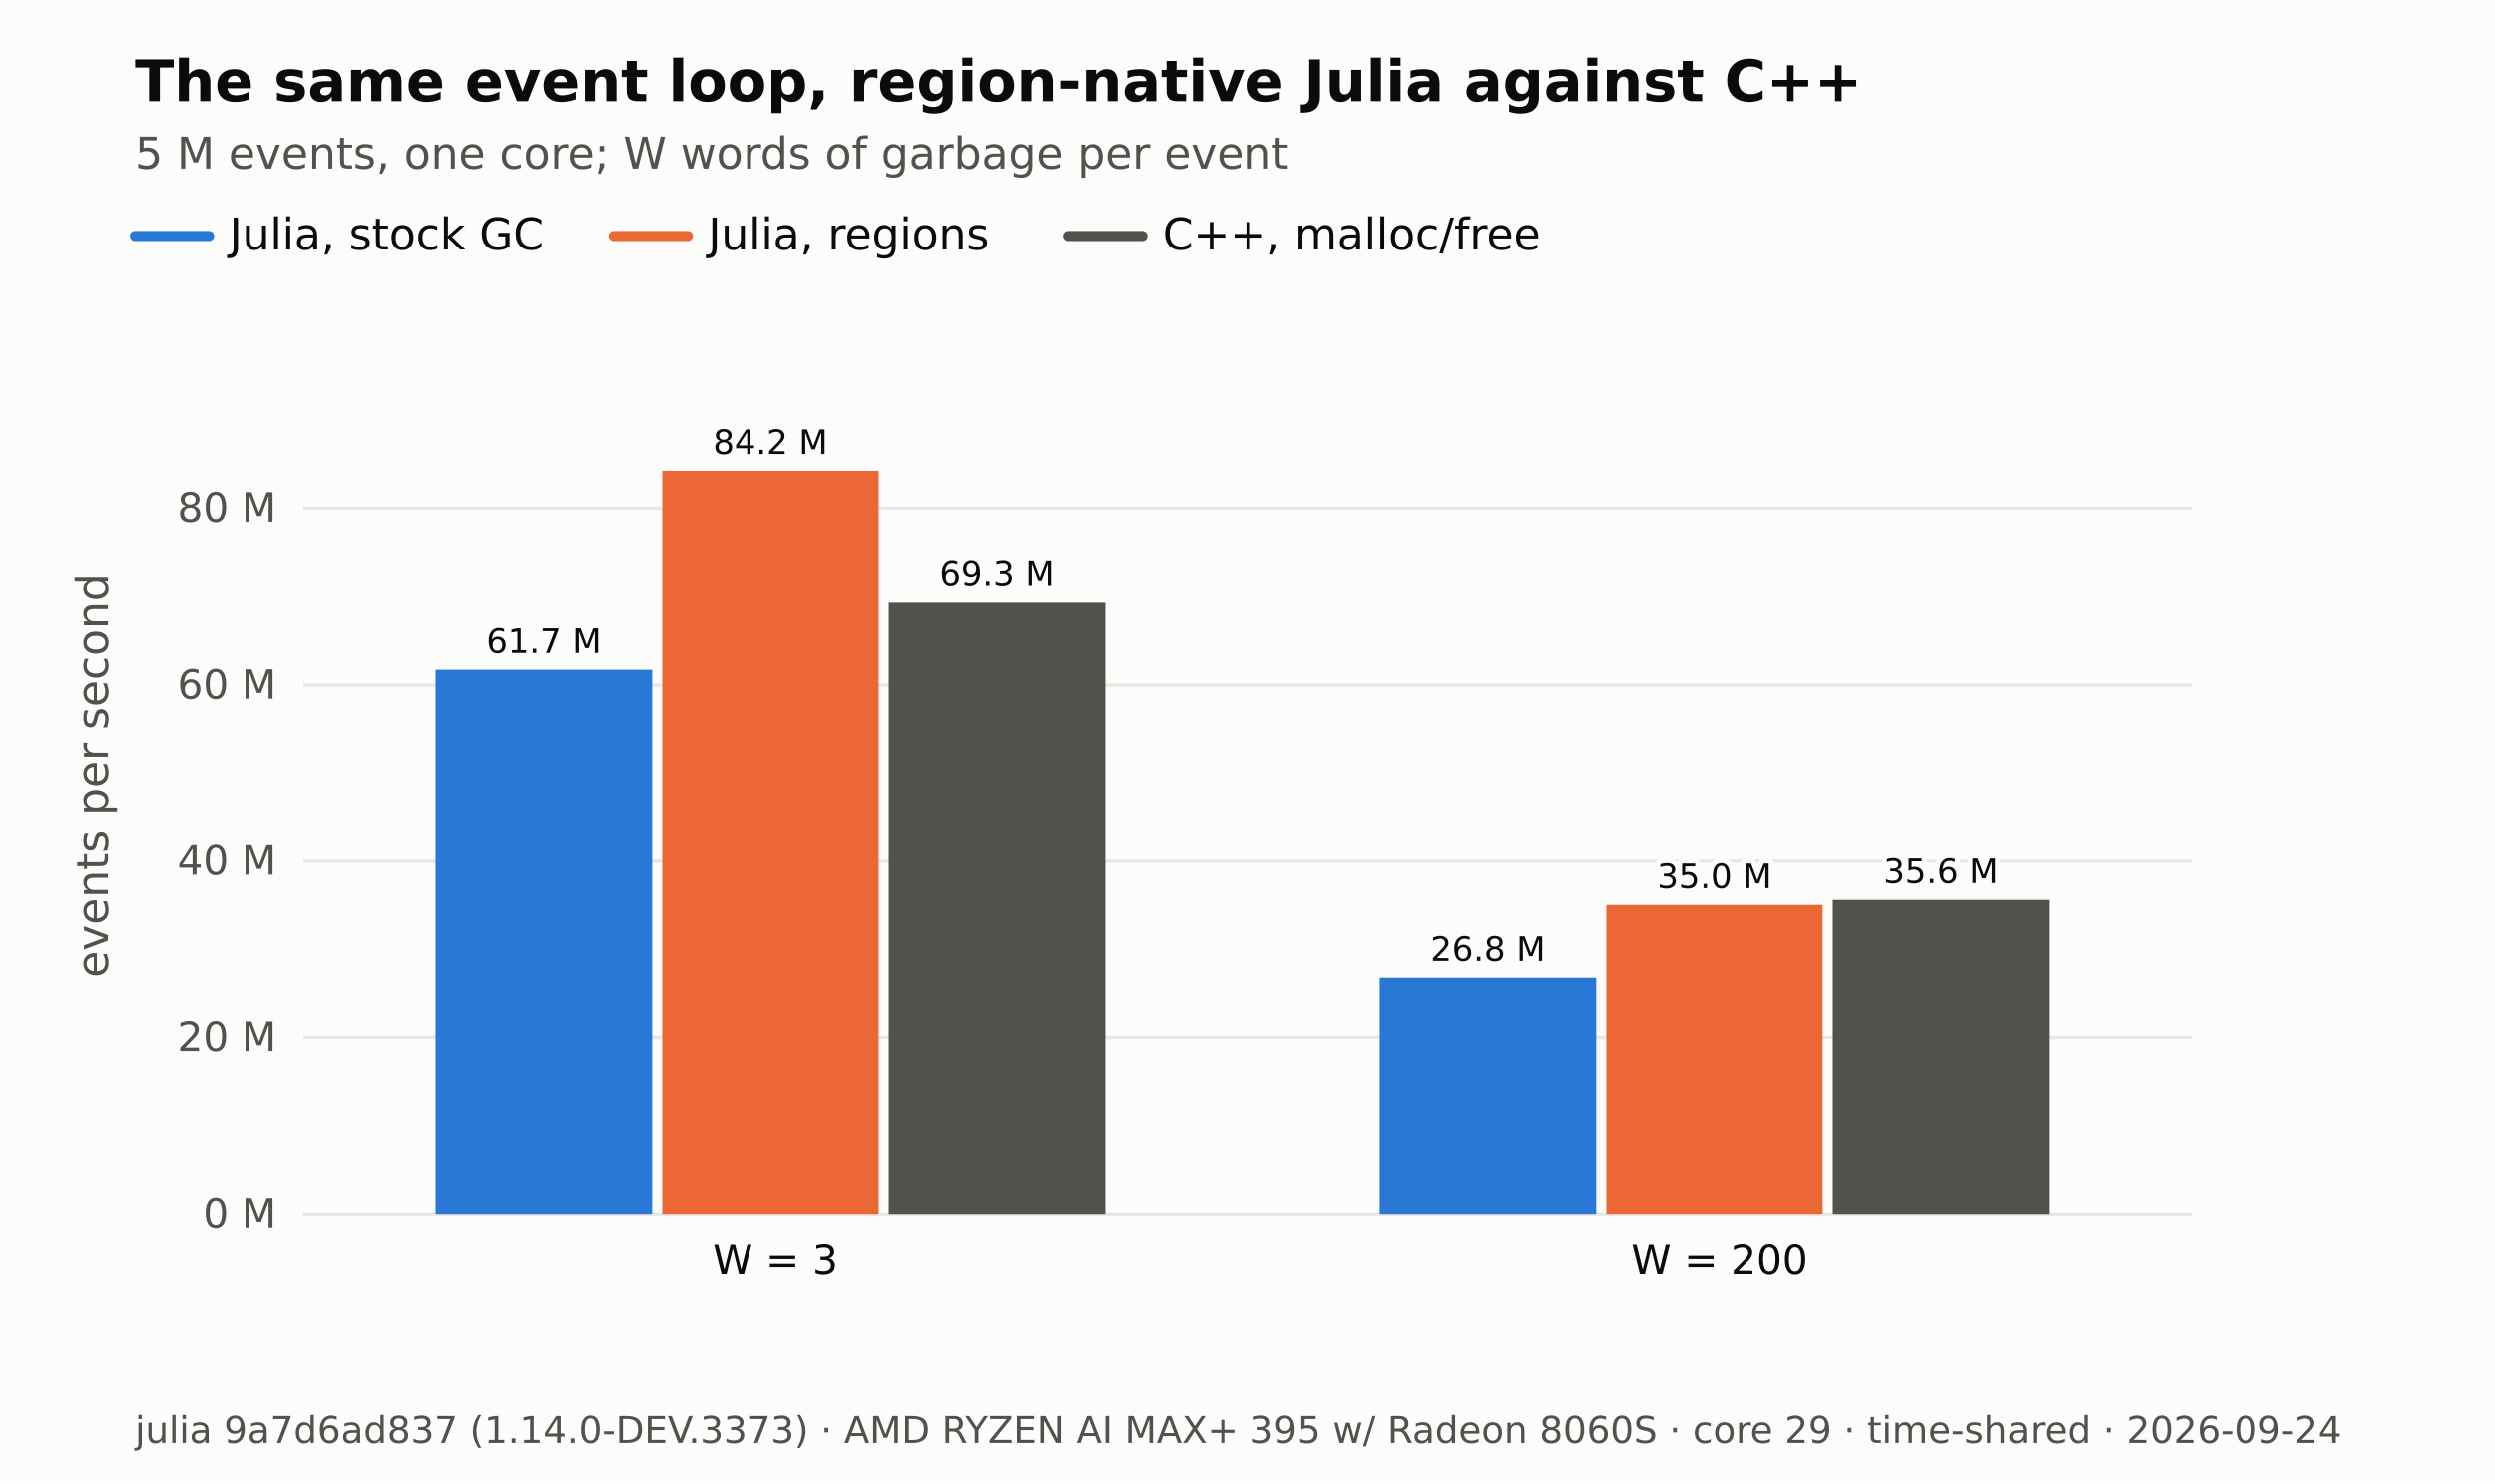
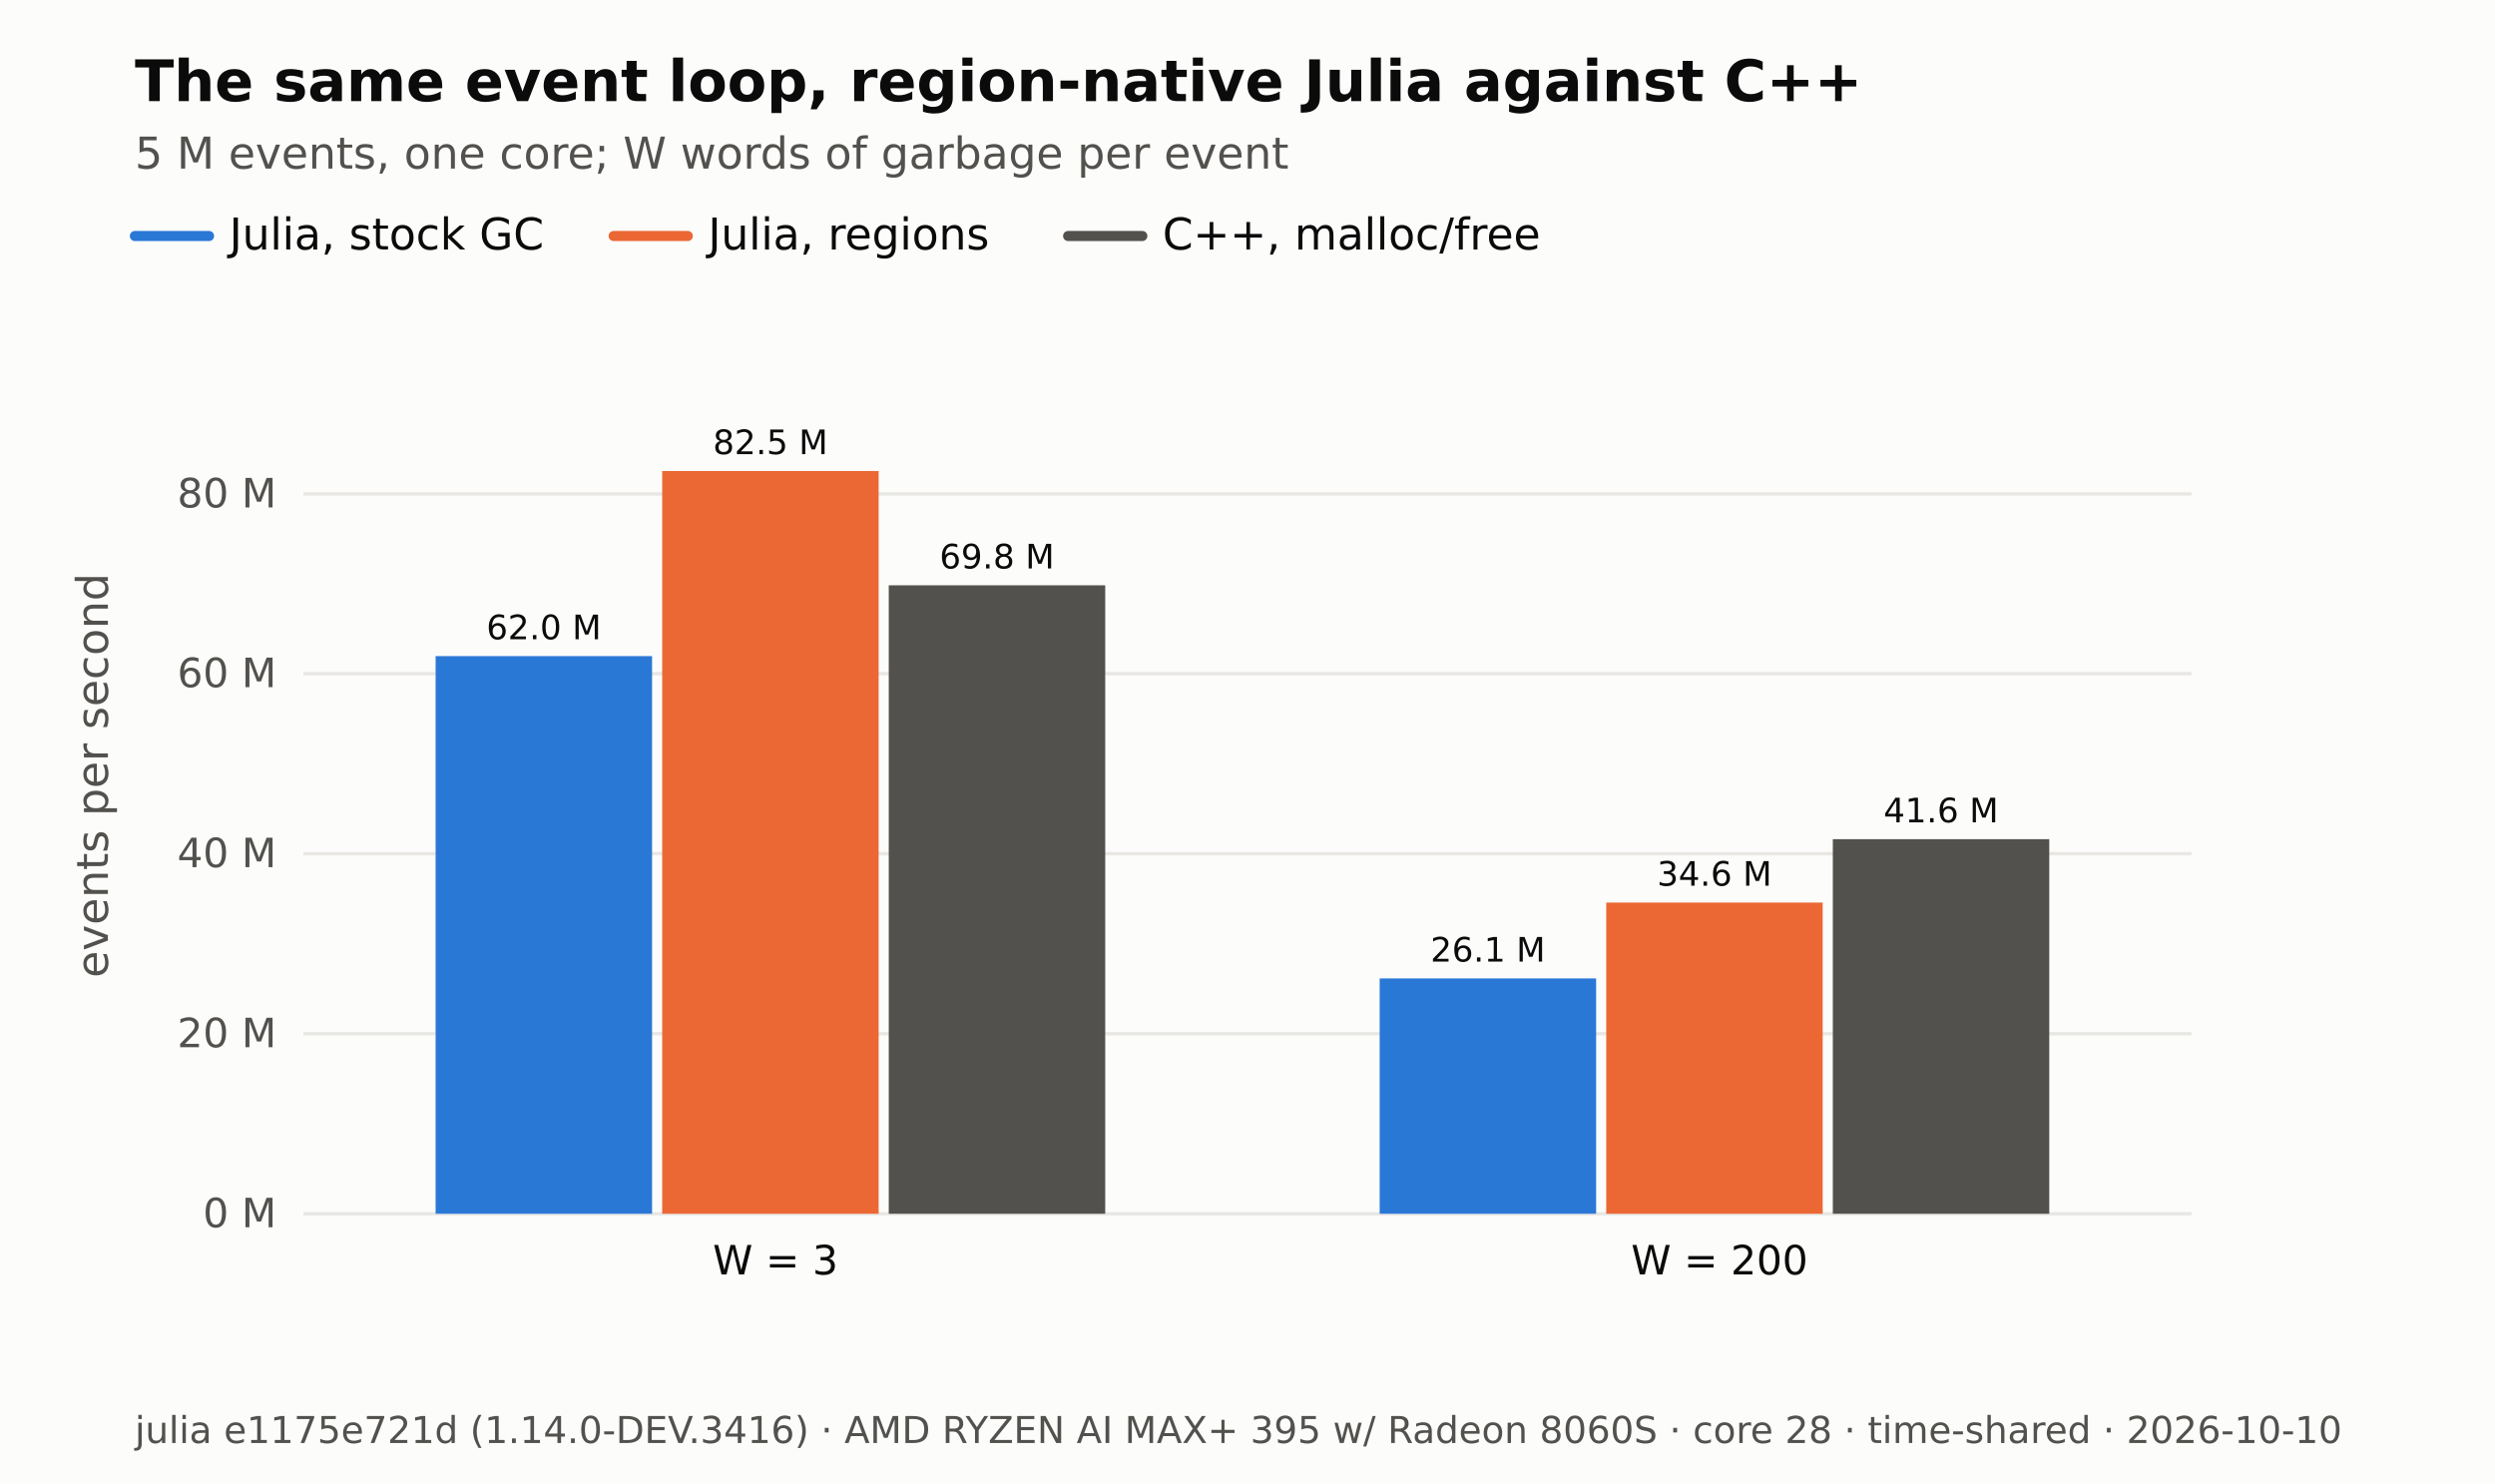
<svg xmlns="http://www.w3.org/2000/svg" viewBox="0 0 740 440" font-size="13">
  <rect width="740" height="440" fill="#fcfcfb" />
  <text x="40.0" y="30.0" font-family="DejaVu Sans, sans-serif" font-size="17" fill="#0b0b0b" text-anchor="start" font-weight="bold">The same event loop, region-native Julia against C++</text>
  <text x="40.0" y="50.0" font-family="DejaVu Sans, sans-serif" font-size="13" fill="#52514e" text-anchor="start">5 M events, one core; W words of garbage per event</text>
  <line x1="40" y1="70" x2="62" y2="70" stroke="#2a78d6" stroke-width="3" stroke-linecap="round" />
  <text x="68.0" y="74.0" font-family="DejaVu Sans, sans-serif" font-size="13" fill="#0b0b0b" text-anchor="start">Julia, stock GC</text>
  <line x1="182.0" y1="70" x2="204.0" y2="70" stroke="#eb6834" stroke-width="3" stroke-linecap="round" />
  <text x="210.0" y="74.0" font-family="DejaVu Sans, sans-serif" font-size="13" fill="#0b0b0b" text-anchor="start">Julia, regions</text>
  <line x1="316.8" y1="70" x2="338.8" y2="70" stroke="#52514e" stroke-width="3" stroke-linecap="round" />
  <text x="344.8" y="74.0" font-family="DejaVu Sans, sans-serif" font-size="13" fill="#0b0b0b" text-anchor="start">C++, malloc/free</text>
  <line x1="90" y1="360.0" x2="650" y2="360.0" stroke="#e8e7e4" stroke-width="1" />
  <text x="82.0" y="364.0" font-family="DejaVu Sans, sans-serif" font-size="12" fill="#52514e" text-anchor="end">0 M</text>
-   <line x1="90" y1="307.7" x2="650" y2="307.7" stroke="#e8e7e4" stroke-width="1" />
-   <text x="82.0" y="311.7" font-family="DejaVu Sans, sans-serif" font-size="12" fill="#52514e" text-anchor="end">20 M</text>
-   <line x1="90" y1="255.4" x2="650" y2="255.4" stroke="#e8e7e4" stroke-width="1" />
-   <text x="82.0" y="259.4" font-family="DejaVu Sans, sans-serif" font-size="12" fill="#52514e" text-anchor="end">40 M</text>
-   <line x1="90" y1="203.1" x2="650" y2="203.1" stroke="#e8e7e4" stroke-width="1" />
-   <text x="82.0" y="207.1" font-family="DejaVu Sans, sans-serif" font-size="12" fill="#52514e" text-anchor="end">60 M</text>
-   <line x1="90" y1="150.8" x2="650" y2="150.8" stroke="#e8e7e4" stroke-width="1" />
-   <text x="82.0" y="154.8" font-family="DejaVu Sans, sans-serif" font-size="12" fill="#52514e" text-anchor="end">80 M</text>
-   <rect x="129.2" y="198.5" width="64.2" height="161.5" fill="#2a78d6" />
-   <text x="161.3" y="193.5" font-family="DejaVu Sans, sans-serif" font-size="10" fill="#0b0b0b" text-anchor="middle" paint-order="stroke" stroke="#fcfcfb" stroke-width="3" stroke-linejoin="round">61.7 M</text>
+   <line x1="90" y1="306.6" x2="650" y2="306.6" stroke="#e8e7e4" stroke-width="1" />
+   <text x="82.0" y="310.6" font-family="DejaVu Sans, sans-serif" font-size="12" fill="#52514e" text-anchor="end">20 M</text>
+   <line x1="90" y1="253.2" x2="650" y2="253.2" stroke="#e8e7e4" stroke-width="1" />
+   <text x="82.0" y="257.2" font-family="DejaVu Sans, sans-serif" font-size="12" fill="#52514e" text-anchor="end">40 M</text>
+   <line x1="90" y1="199.8" x2="650" y2="199.8" stroke="#e8e7e4" stroke-width="1" />
+   <text x="82.0" y="203.8" font-family="DejaVu Sans, sans-serif" font-size="12" fill="#52514e" text-anchor="end">60 M</text>
+   <line x1="90" y1="146.5" x2="650" y2="146.5" stroke="#e8e7e4" stroke-width="1" />
+   <text x="82.0" y="150.5" font-family="DejaVu Sans, sans-serif" font-size="12" fill="#52514e" text-anchor="end">80 M</text>
+   <rect x="129.2" y="194.6" width="64.2" height="165.4" fill="#2a78d6" />
+   <text x="161.3" y="189.6" font-family="DejaVu Sans, sans-serif" font-size="10" fill="#0b0b0b" text-anchor="middle" paint-order="stroke" stroke="#fcfcfb" stroke-width="3" stroke-linejoin="round">62.0 M</text>
  <rect x="196.4" y="139.7" width="64.2" height="220.3" fill="#eb6834" />
-   <text x="228.5" y="134.7" font-family="DejaVu Sans, sans-serif" font-size="10" fill="#0b0b0b" text-anchor="middle" paint-order="stroke" stroke="#fcfcfb" stroke-width="3" stroke-linejoin="round">84.2 M</text>
-   <rect x="263.6" y="178.6" width="64.2" height="181.4" fill="#52514e" />
-   <text x="295.7" y="173.6" font-family="DejaVu Sans, sans-serif" font-size="10" fill="#0b0b0b" text-anchor="middle" paint-order="stroke" stroke="#fcfcfb" stroke-width="3" stroke-linejoin="round">69.3 M</text>
+   <text x="228.5" y="134.7" font-family="DejaVu Sans, sans-serif" font-size="10" fill="#0b0b0b" text-anchor="middle" paint-order="stroke" stroke="#fcfcfb" stroke-width="3" stroke-linejoin="round">82.5 M</text>
+   <rect x="263.6" y="173.6" width="64.2" height="186.4" fill="#52514e" />
+   <text x="295.7" y="168.6" font-family="DejaVu Sans, sans-serif" font-size="10" fill="#0b0b0b" text-anchor="middle" paint-order="stroke" stroke="#fcfcfb" stroke-width="3" stroke-linejoin="round">69.8 M</text>
  <text x="230.0" y="378.0" font-family="DejaVu Sans, sans-serif" font-size="12" fill="#0b0b0b" text-anchor="middle">W = 3</text>
-   <rect x="409.2" y="290.0" width="64.2" height="70.0" fill="#2a78d6" />
-   <text x="441.3" y="285.0" font-family="DejaVu Sans, sans-serif" font-size="10" fill="#0b0b0b" text-anchor="middle" paint-order="stroke" stroke="#fcfcfb" stroke-width="3" stroke-linejoin="round">26.8 M</text>
-   <rect x="476.4" y="268.4" width="64.2" height="91.6" fill="#eb6834" />
-   <text x="508.5" y="263.4" font-family="DejaVu Sans, sans-serif" font-size="10" fill="#0b0b0b" text-anchor="middle" paint-order="stroke" stroke="#fcfcfb" stroke-width="3" stroke-linejoin="round">35.0 M</text>
-   <rect x="543.6" y="266.9" width="64.2" height="93.1" fill="#52514e" />
-   <text x="575.7" y="261.9" font-family="DejaVu Sans, sans-serif" font-size="10" fill="#0b0b0b" text-anchor="middle" paint-order="stroke" stroke="#fcfcfb" stroke-width="3" stroke-linejoin="round">35.6 M</text>
+   <rect x="409.2" y="290.2" width="64.2" height="69.8" fill="#2a78d6" />
+   <text x="441.3" y="285.2" font-family="DejaVu Sans, sans-serif" font-size="10" fill="#0b0b0b" text-anchor="middle" paint-order="stroke" stroke="#fcfcfb" stroke-width="3" stroke-linejoin="round">26.1 M</text>
+   <rect x="476.4" y="267.7" width="64.2" height="92.3" fill="#eb6834" />
+   <text x="508.5" y="262.7" font-family="DejaVu Sans, sans-serif" font-size="10" fill="#0b0b0b" text-anchor="middle" paint-order="stroke" stroke="#fcfcfb" stroke-width="3" stroke-linejoin="round">34.6 M</text>
+   <rect x="543.6" y="248.9" width="64.2" height="111.1" fill="#52514e" />
+   <text x="575.7" y="243.9" font-family="DejaVu Sans, sans-serif" font-size="10" fill="#0b0b0b" text-anchor="middle" paint-order="stroke" stroke="#fcfcfb" stroke-width="3" stroke-linejoin="round">41.6 M</text>
  <text x="510.0" y="378.0" font-family="DejaVu Sans, sans-serif" font-size="12" fill="#0b0b0b" text-anchor="middle">W = 200</text>
  <text x="32.0" y="230.0" font-family="DejaVu Sans, sans-serif" font-size="13" fill="#52514e" text-anchor="middle" transform="rotate(-90 32 230.0)">events per second</text>
-   <text x="40.0" y="428.0" font-family="DejaVu Sans, sans-serif" font-size="11" fill="#52514e" text-anchor="start">julia 9a7d6ad837 (1.14.0-DEV.3373) · AMD RYZEN AI MAX+ 395 w/ Radeon 8060S · core 29 · time-shared · 2026-09-24</text>
+   <text x="40.0" y="428.0" font-family="DejaVu Sans, sans-serif" font-size="11" fill="#52514e" text-anchor="start">julia e1175e721d (1.14.0-DEV.3416) · AMD RYZEN AI MAX+ 395 w/ Radeon 8060S · core 28 · time-shared · 2026-10-10</text>
</svg>
